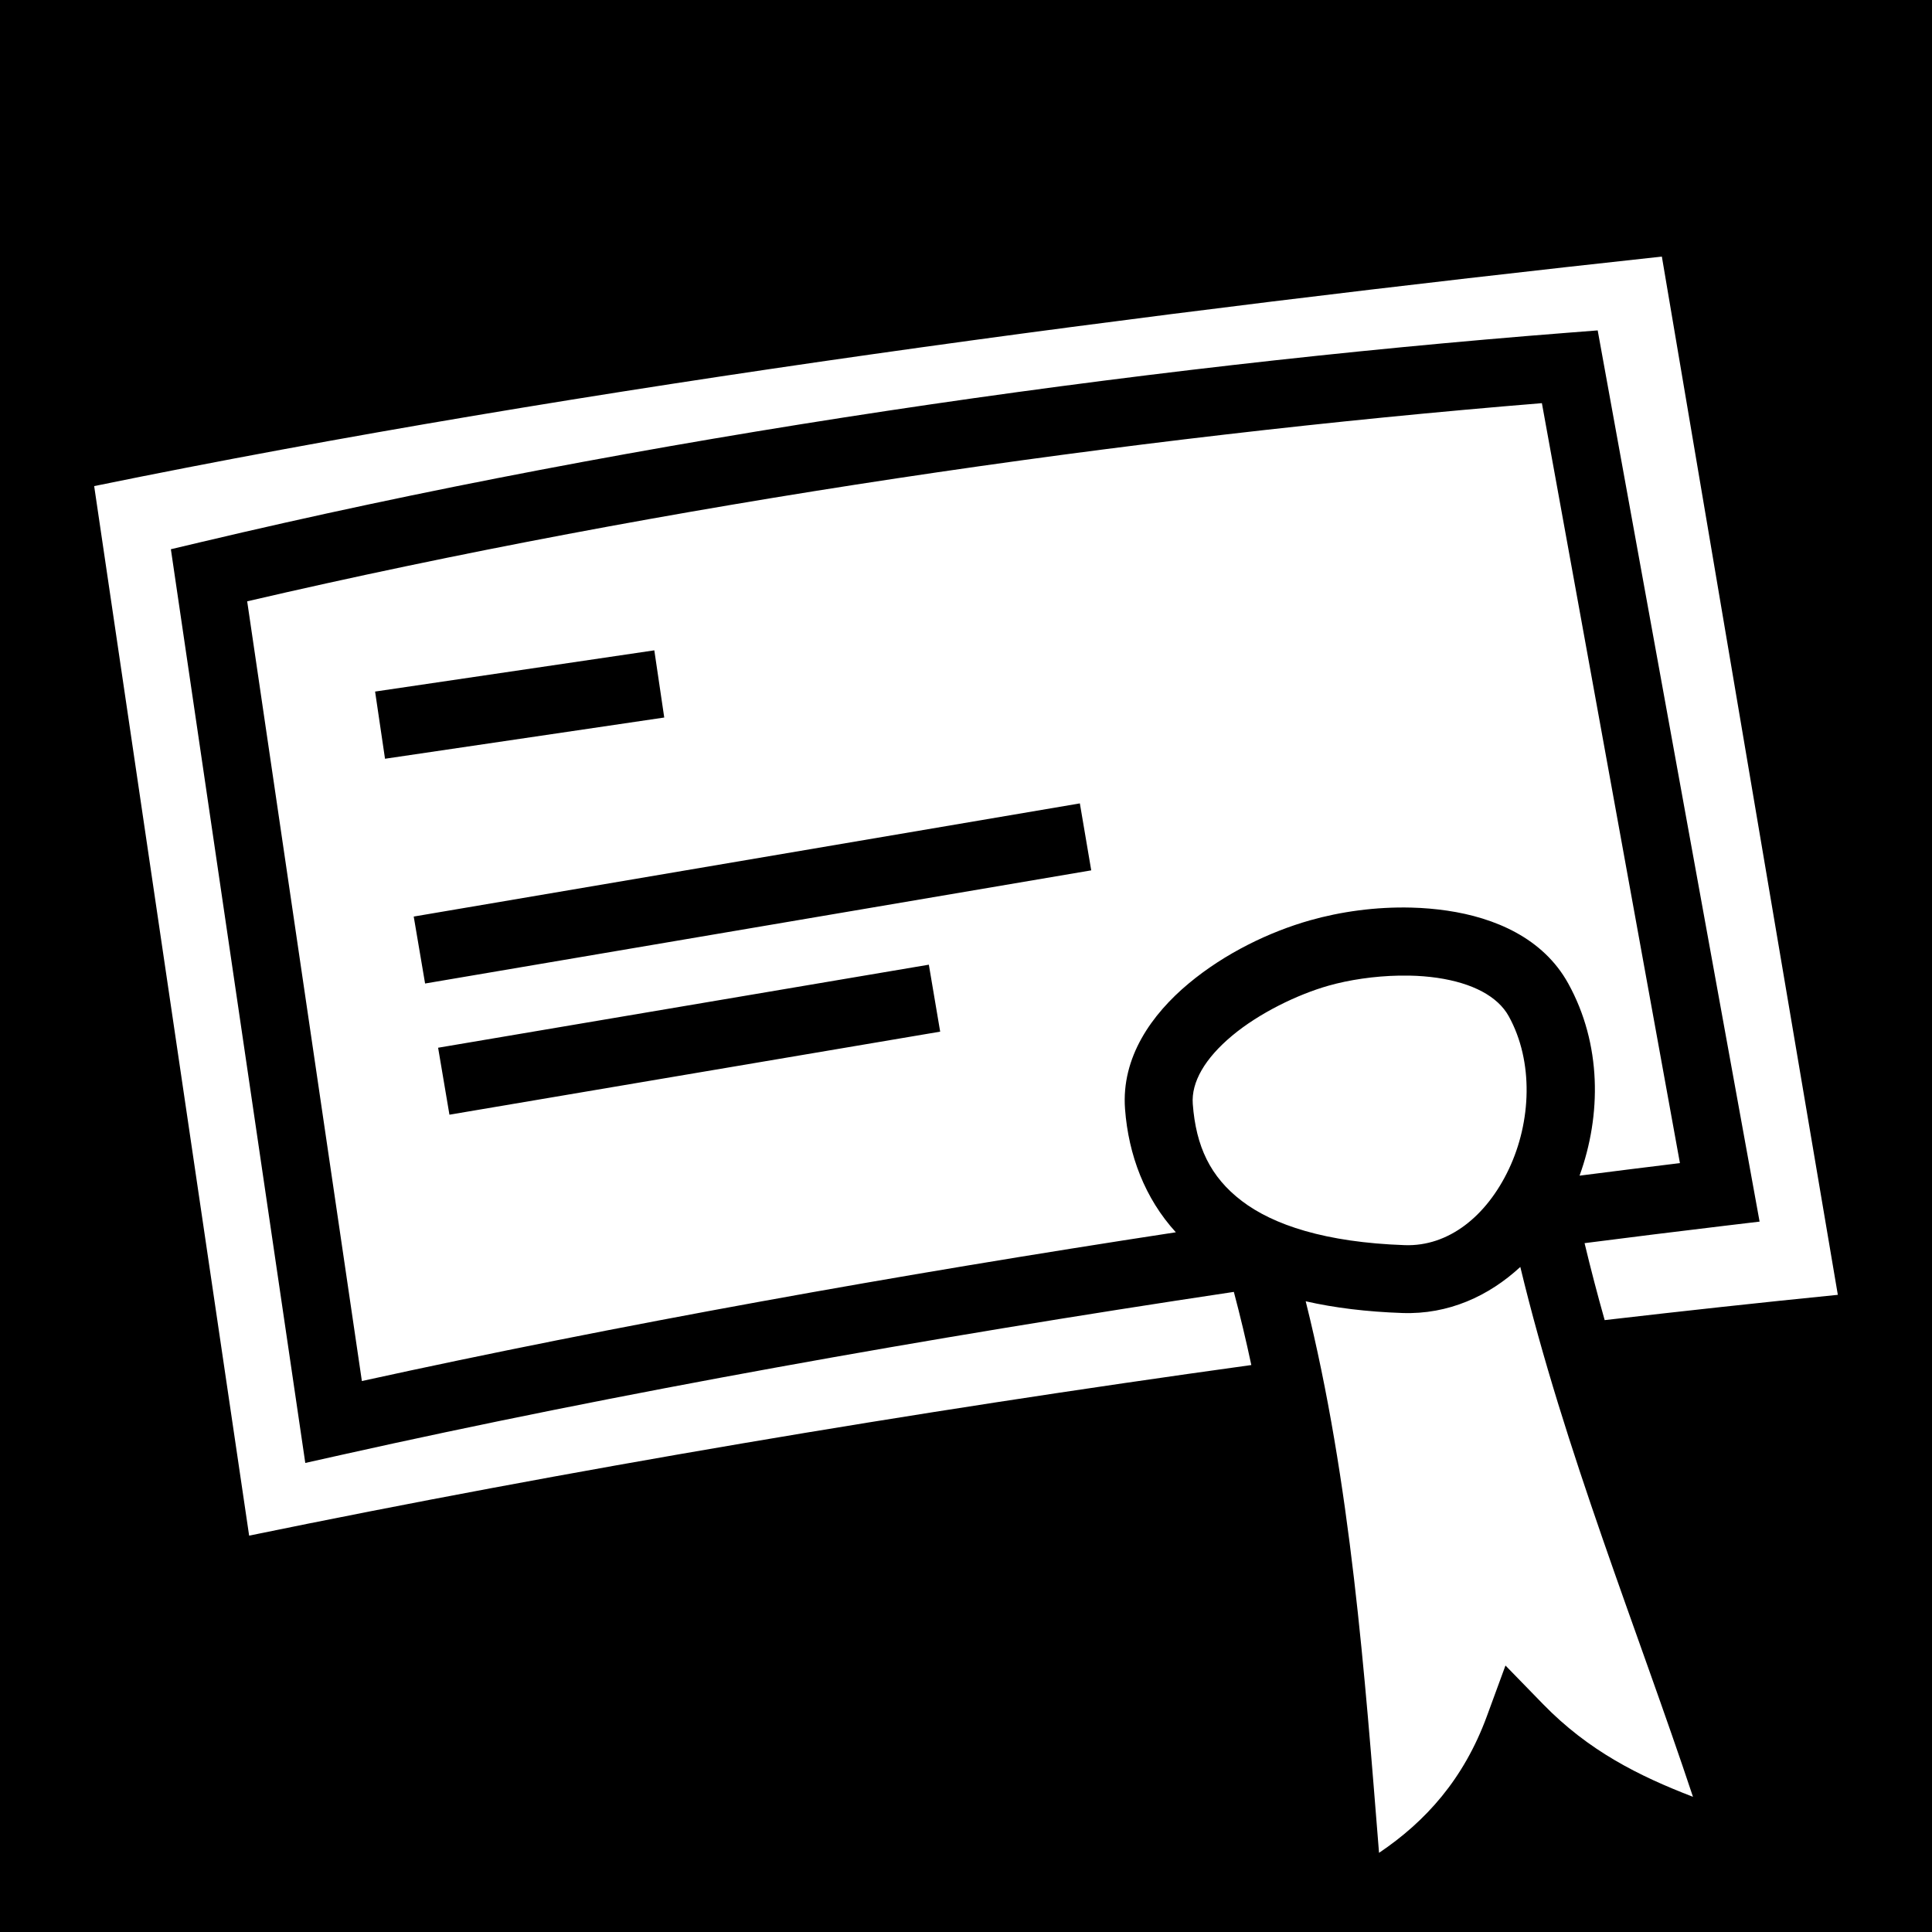
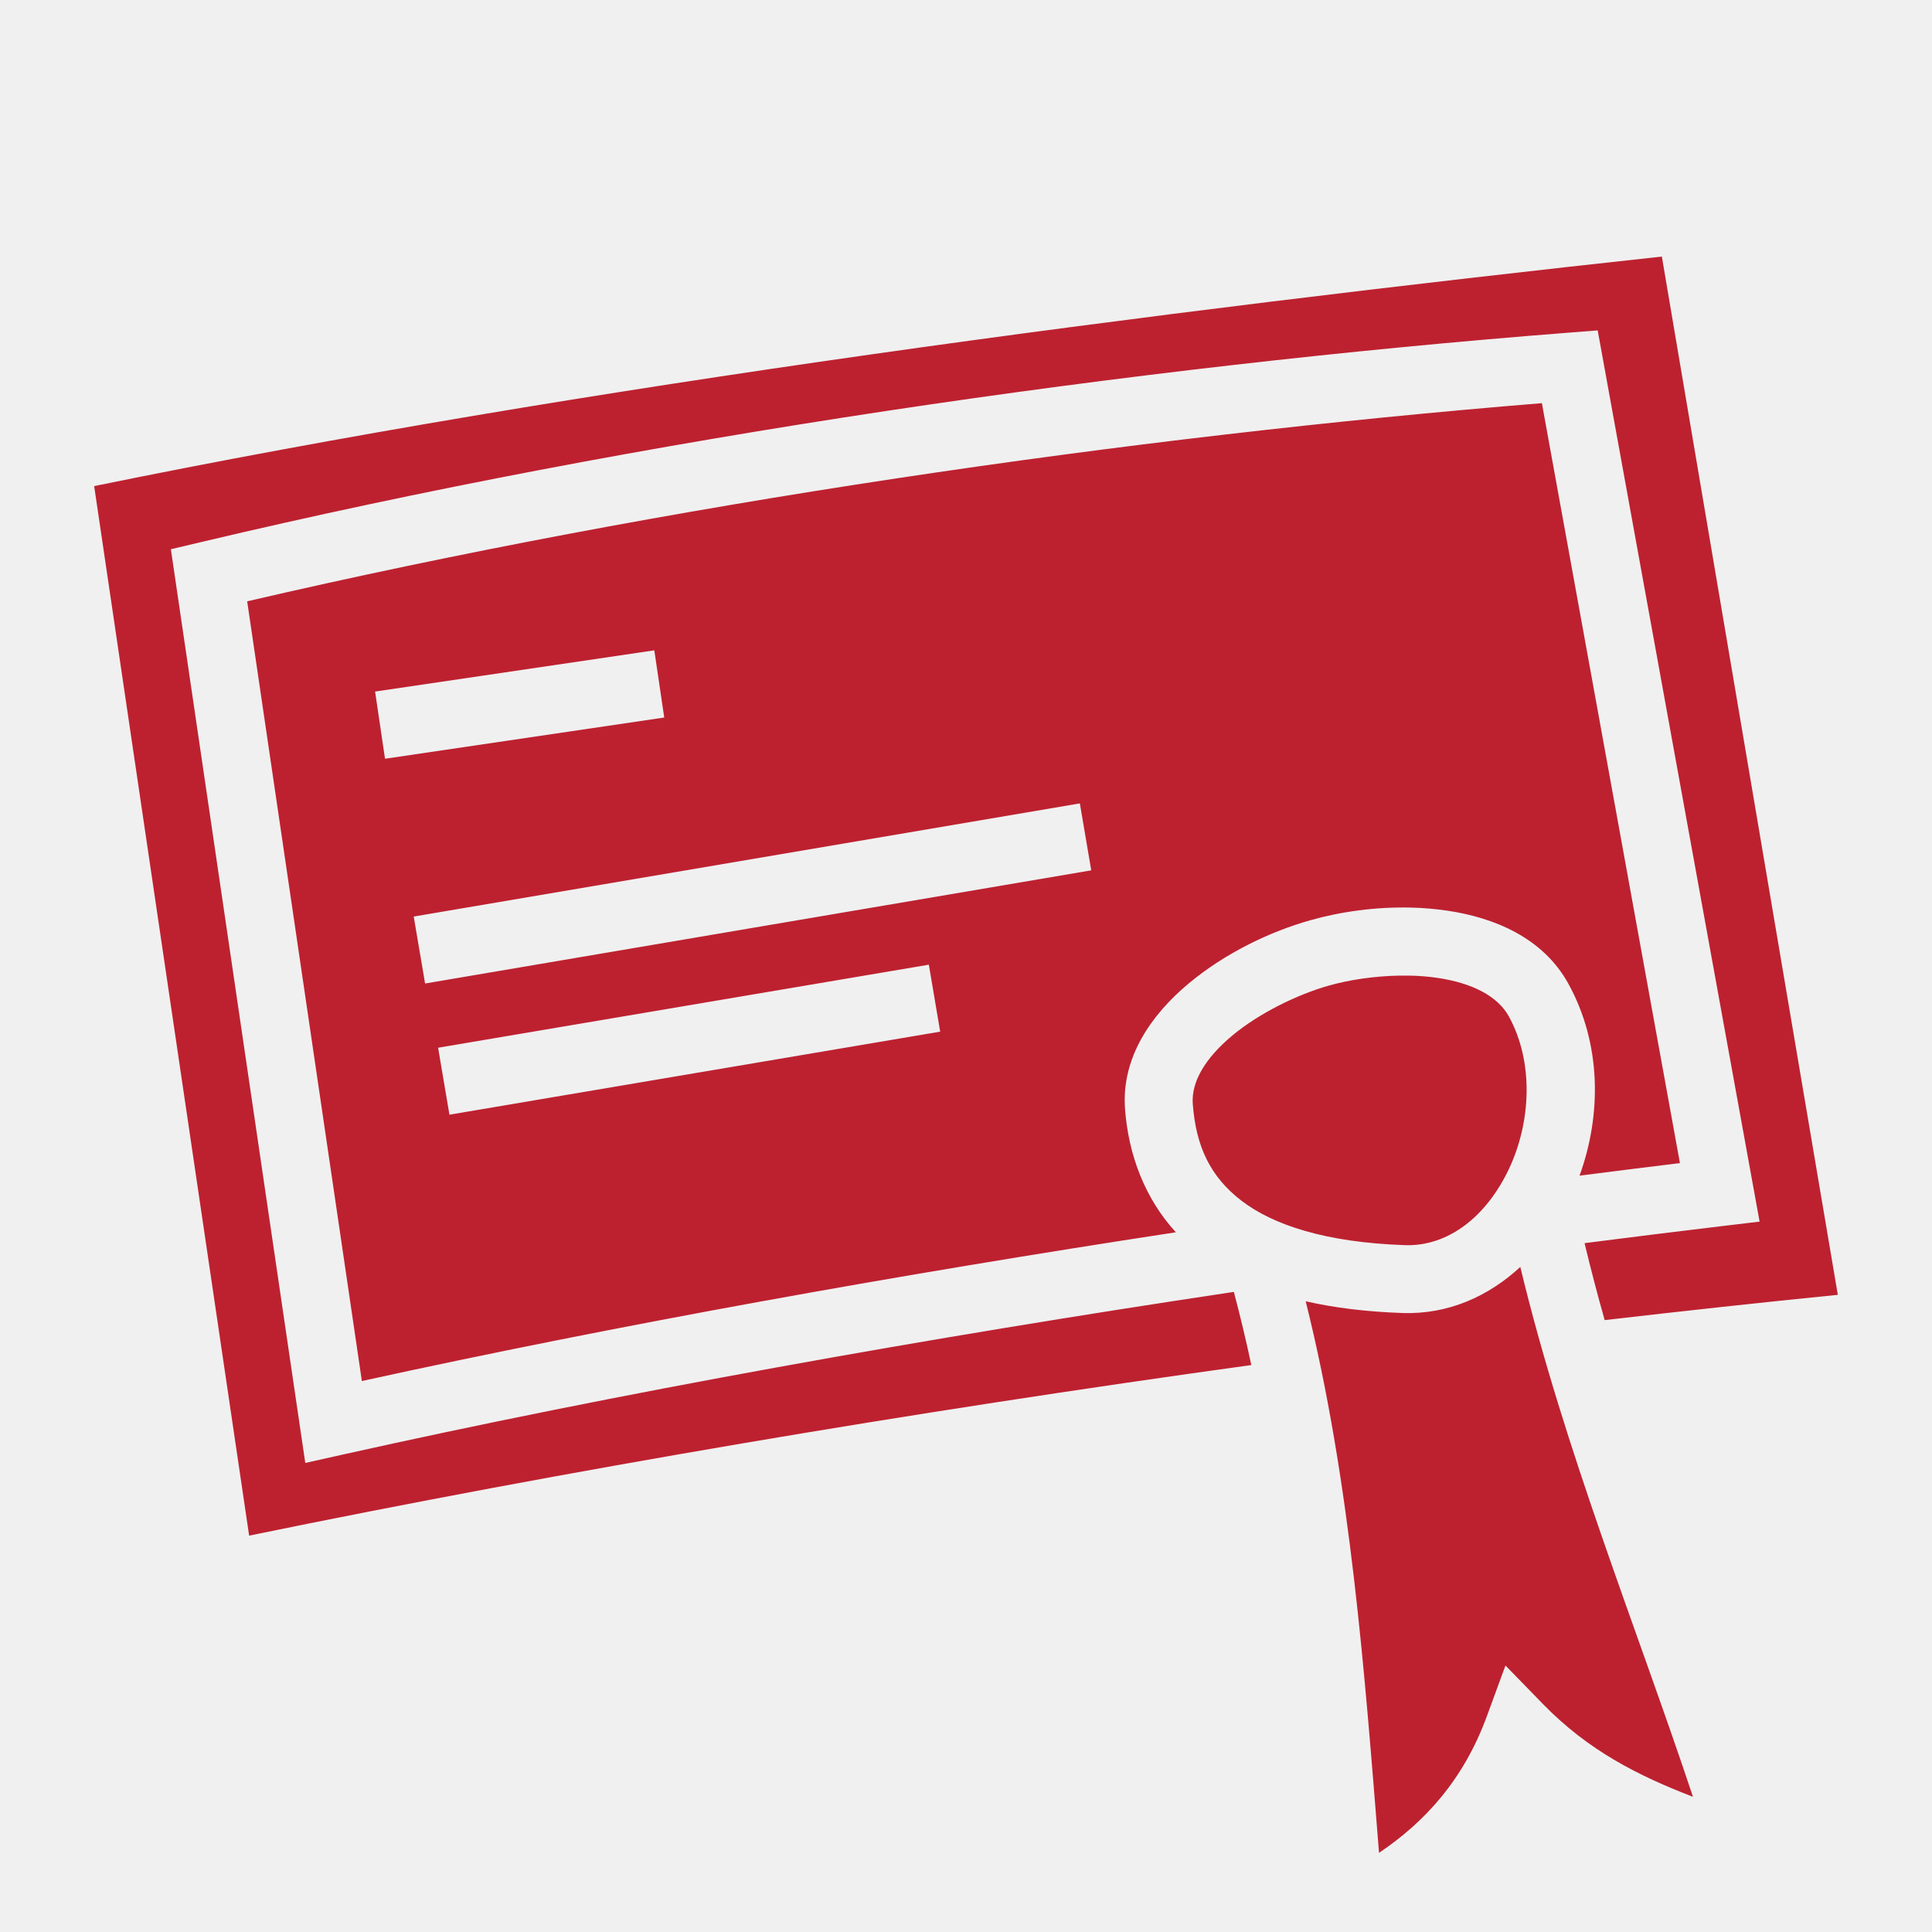
<svg xmlns="http://www.w3.org/2000/svg" viewBox="0 0 512 512">
-   <path d="M0 0h512v512H0z" />
-   <path fill="#fff" d="M440.41 67.996C305.221 82.672 154.69 102.263 24.955 128.82l41.068 278.137c84.113-17.286 175.36-32.728 265.59-45.207a404.446 404.446 0 0 0-4.63-19.385C245.851 354.53 163.671 369.2 90.36 385.582l-9.457 2.113-34.42-233.98-1.199-8.162 8.028-1.903c117.04-27.75 246.945-46.473 361.992-55.459l8.101-.632 42.905 236.183-9.498 1.131a4251.105 4251.105 0 0 0-36.885 4.574 515.021 515.021 0 0 0 5.328 20.397c20.837-2.417 41.486-4.672 61.789-6.701zm-31.794 38.846c-109.549 8.936-231.99 26.686-343.111 52.513L95.9 365.988c67.613-14.83 141.885-28.138 215.711-39.42-8.203-8.985-12.553-20.468-13.465-32.668-1.029-13.772 7.132-25.138 16.83-33.238 9.699-8.1 21.523-13.738 32.178-16.762 8.076-2.291 17.439-3.63 26.91-3.377a79.69 79.69 0 0 1 9.465.809c12.549 1.849 25.402 7.232 32.063 19.29 8.874 16.064 8.83 34.87 3.006 50.94a4202.77 4202.77 0 0 1 26.601-3.328zM173.4 172.346l2.631 17.804-73.998 10.926-2.629-17.805zm112.774 40.562l3.015 17.744-176.535 29.989-3.013-17.745zm-40.02 42.744l3.002 17.746-130.05 22.008-3.002-17.746zm124.649 2.895c-6.602.12-13.295 1.125-18.733 2.668-8.206 2.329-18.358 7.251-25.554 13.262-7.196 6.01-10.85 12.302-10.418 18.082.841 11.258 4.644 19.335 12.982 25.699 8.338 6.364 22.136 10.986 43.193 11.719 11.576.402 21.654-7.628 27.588-20.147 5.934-12.519 6.623-28.477-.021-40.506-2.916-5.279-9.587-8.808-18.934-10.185a58.923 58.923 0 0 0-7.283-.588 71.452 71.452 0 0 0-2.82-.004zm32.095 77.205c-8.366 7.734-19.065 12.635-31.25 12.21-9.477-.329-17.995-1.37-25.625-3.11 11.987 47.995 15.644 99.063 19.436 146.17 12.367-8.327 22.462-19.54 28.582-36.221l4.924-13.422 9.973 10.244c12.052 12.381 25.366 19.027 39.718 24.55-14.655-44.078-34.119-92.013-45.758-140.421z" />
+   <path fill="#bd2130" d="M440.41 67.996C305.221 82.672 154.69 102.263 24.955 128.82l41.068 278.137c84.113-17.286 175.36-32.728 265.59-45.207a404.446 404.446 0 0 0-4.63-19.385C245.851 354.53 163.671 369.2 90.36 385.582l-9.457 2.113-34.42-233.98-1.199-8.162 8.028-1.903c117.04-27.75 246.945-46.473 361.992-55.459l8.101-.632 42.905 236.183-9.498 1.131a4251.105 4251.105 0 0 0-36.885 4.574 515.021 515.021 0 0 0 5.328 20.397c20.837-2.417 41.486-4.672 61.789-6.701zm-31.794 38.846c-109.549 8.936-231.99 26.686-343.111 52.513L95.9 365.988c67.613-14.83 141.885-28.138 215.711-39.42-8.203-8.985-12.553-20.468-13.465-32.668-1.029-13.772 7.132-25.138 16.83-33.238 9.699-8.1 21.523-13.738 32.178-16.762 8.076-2.291 17.439-3.63 26.91-3.377a79.69 79.69 0 0 1 9.465.809c12.549 1.849 25.402 7.232 32.063 19.29 8.874 16.064 8.83 34.87 3.006 50.94a4202.77 4202.77 0 0 1 26.601-3.328zM173.4 172.346l2.631 17.804-73.998 10.926-2.629-17.805zm112.774 40.562l3.015 17.744-176.535 29.989-3.013-17.745zm-40.02 42.744l3.002 17.746-130.05 22.008-3.002-17.746zm124.649 2.895c-6.602.12-13.295 1.125-18.733 2.668-8.206 2.329-18.358 7.251-25.554 13.262-7.196 6.01-10.85 12.302-10.418 18.082.841 11.258 4.644 19.335 12.982 25.699 8.338 6.364 22.136 10.986 43.193 11.719 11.576.402 21.654-7.628 27.588-20.147 5.934-12.519 6.623-28.477-.021-40.506-2.916-5.279-9.587-8.808-18.934-10.185a58.923 58.923 0 0 0-7.283-.588 71.452 71.452 0 0 0-2.82-.004zm32.095 77.205c-8.366 7.734-19.065 12.635-31.25 12.21-9.477-.329-17.995-1.37-25.625-3.11 11.987 47.995 15.644 99.063 19.436 146.17 12.367-8.327 22.462-19.54 28.582-36.221l4.924-13.422 9.973 10.244c12.052 12.381 25.366 19.027 39.718 24.55-14.655-44.078-34.119-92.013-45.758-140.421z" />
</svg>
